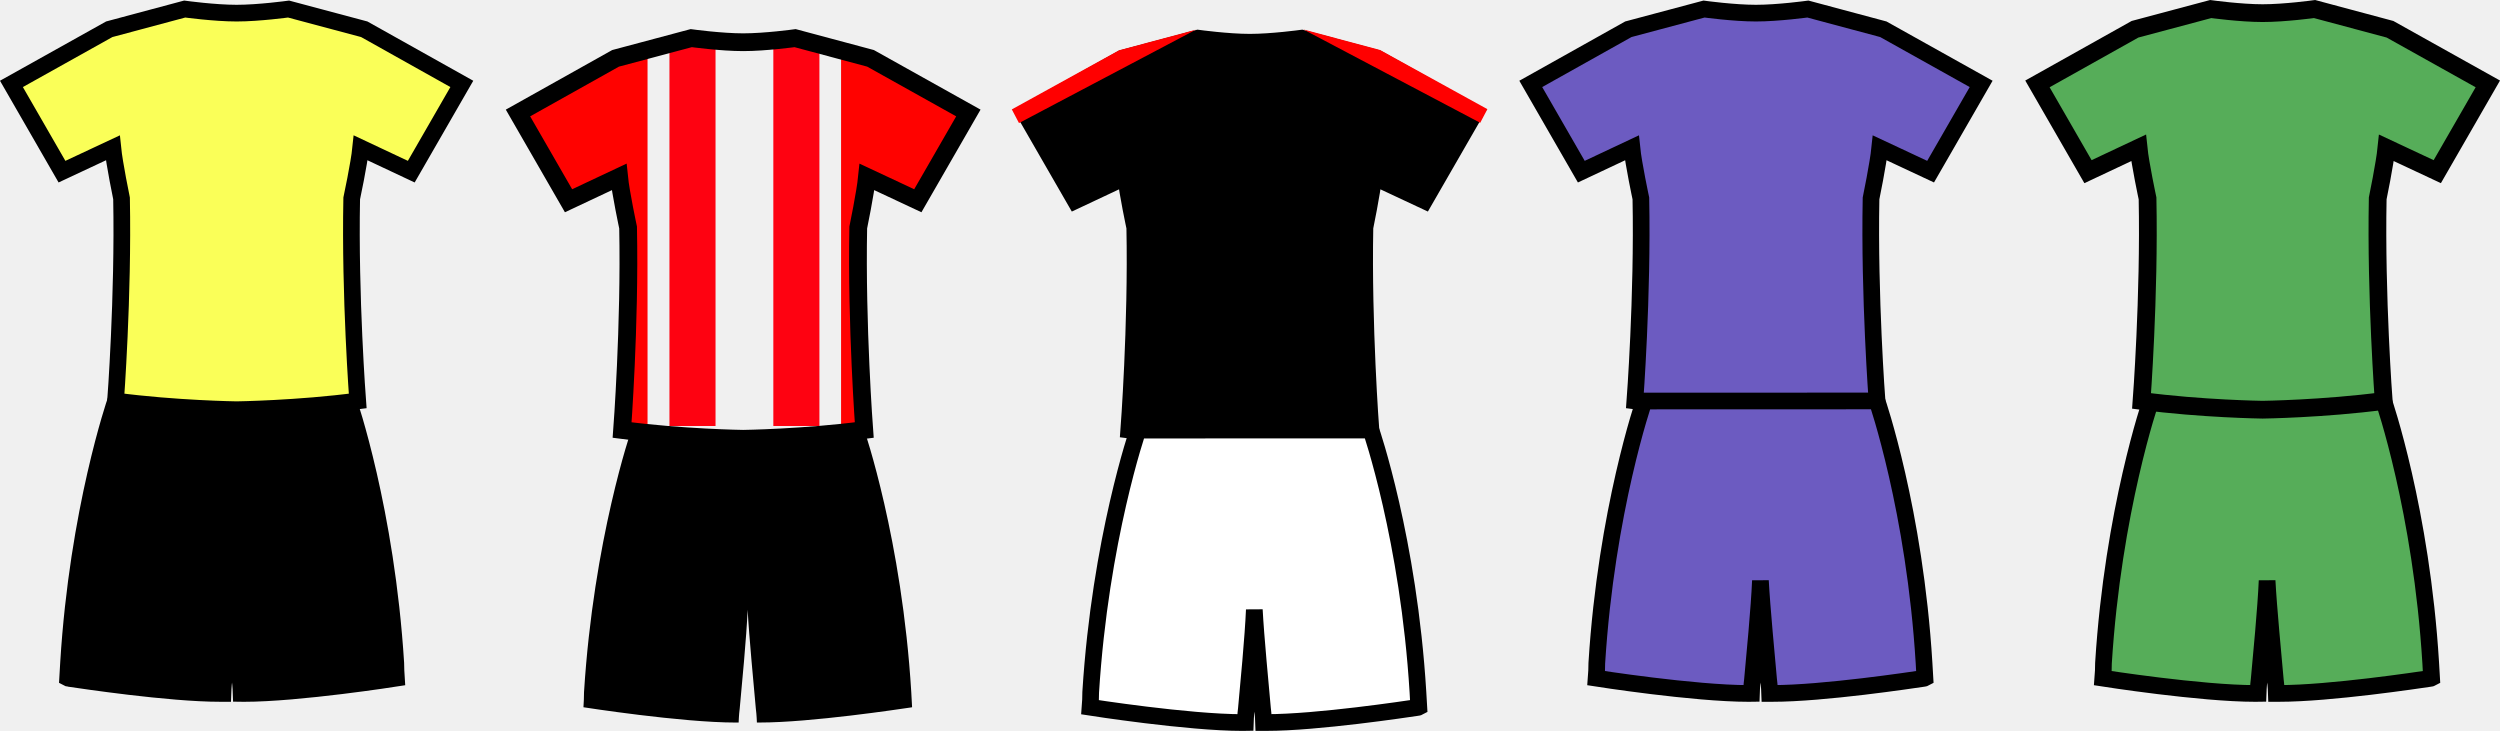
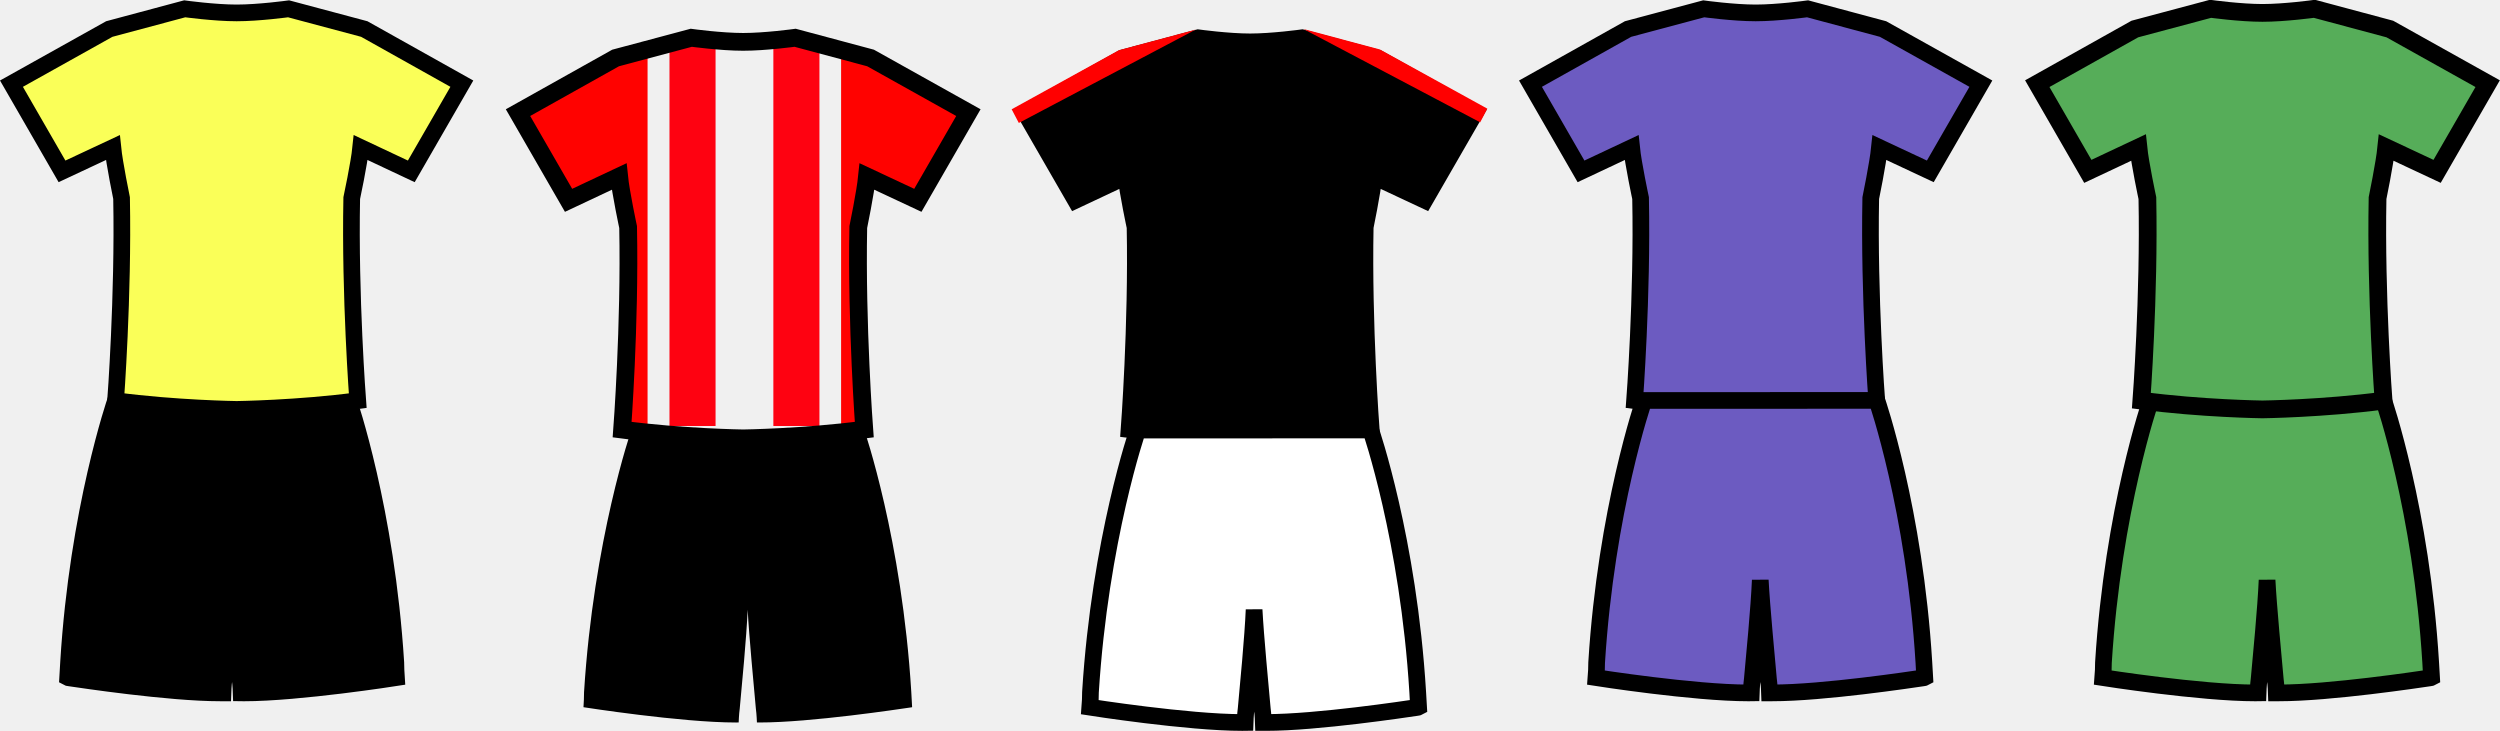
- <svg xmlns="http://www.w3.org/2000/svg" width="39.71mm" height="11.608mm" viewBox="0 0 39.71 11.608" version="1.1" id="svg3537">
-   <defs id="defs3534" />
-   <g id="layer1" transform="translate(-85.15842,-142.5063)">
-     <path fill="#000000" d="m 86.994,148.875 c 0,0 -0.599,1.732 -0.747,4.163 -0.004,0.056 -0.009,0.182 -0.013,0.239 0,0 0.009,0.005 0.022,0.005 0.178,0.026 1.584,0.239 2.4,0.239 h 0.043 c 0,0 0.004,-0.126 0.017,-0.221 0.03,-0.339 0.108,-1.146 0.13,-1.571 0.017,0.425 0.095,1.233 0.126,1.571 0.013,0.095 0.017,0.221 0.017,0.221 0.015,2.6e-4 0.029,2.6e-4 0.044,2.6e-4 0.873,0 2.421,-0.243 2.421,-0.243 -0.004,-0.056 -0.009,-0.182 -0.009,-0.239 -0.152,-2.431 -0.751,-4.163 -0.751,-4.163 z" fill-rule="evenodd" id="path1011" style="stroke:#000000;stroke-width:0.265;stroke-opacity:1" />
-     <path fill="#000000" d="m 123.021,148.875 c 0,0 0.599,1.732 0.747,4.163 0.004,0.056 0.009,0.182 0.013,0.239 0,0 -0.009,0.005 -0.022,0.005 -0.178,0.026 -1.584,0.239 -2.4,0.239 h -0.043 c 0,0 -0.004,-0.126 -0.017,-0.221 -0.03,-0.339 -0.108,-1.146 -0.13,-1.571 -0.017,0.425 -0.095,1.233 -0.126,1.571 -0.013,0.095 -0.017,0.221 -0.017,0.221 -0.015,2.6e-4 -0.029,2.6e-4 -0.044,2.6e-4 -0.873,0 -2.421,-0.243 -2.421,-0.243 0.005,-0.056 0.009,-0.182 0.009,-0.239 0.152,-2.431 0.751,-4.163 0.751,-4.163 z" fill-rule="evenodd" id="path1035" style="fill:#56ad59;fill-opacity:1;stroke:#000000;stroke-width:0.265;stroke-opacity:1" />
-     <path fill="#faff58" d="m 113.875,142.65 1.198,0.321 1.554,0.868 -0.803,1.394 -0.807,-0.378 c -0.026,0.256 -0.139,0.803 -0.139,0.803 -0.03,1.558 0.095,3.217 0.095,3.217 -0.955,0.126 -1.923,0.139 -1.923,0.139 0,0 -0.972,-0.013 -1.923,-0.139 0,0 0.126,-1.658 0.095,-3.217 0,0 -0.117,-0.547 -0.143,-0.803 l -0.803,0.378 -0.803,-1.394 1.55,-0.868 1.202,-0.321 c 0,0 0.473,0.065 0.825,0.065 0.352,0 0.825,-0.065 0.825,-0.065 z" fill-rule="evenodd" id="path1039" style="fill:#6c5bc1;fill-opacity:1;stroke:#000000;stroke-width:0.265;stroke-opacity:1" />
-     <path fill="#000000" d="m 114.973,148.875 c 0,0 0.599,1.732 0.747,4.163 0.004,0.056 0.009,0.182 0.013,0.239 0,0 -0.009,0.005 -0.022,0.005 -0.178,0.026 -1.584,0.239 -2.4,0.239 h -0.043 c 0,0 -0.004,-0.126 -0.017,-0.221 -0.03,-0.339 -0.108,-1.146 -0.13,-1.571 -0.017,0.425 -0.095,1.233 -0.126,1.571 -0.013,0.095 -0.017,0.221 -0.017,0.221 -0.015,2.6e-4 -0.029,2.6e-4 -0.044,2.6e-4 -0.873,0 -2.421,-0.243 -2.421,-0.243 0.005,-0.056 0.009,-0.182 0.009,-0.239 0.152,-2.431 0.751,-4.163 0.751,-4.163 z" fill-rule="evenodd" id="path1043" style="fill:#6c5bc1;fill-opacity:1;stroke:#000000;stroke-width:0.265;stroke-opacity:1" />
-     <path fill="#faff58" d="m 105.836,143.112 1.198,0.321 1.554,0.868 -0.803,1.394 -0.807,-0.378 c -0.026,0.256 -0.139,0.803 -0.139,0.803 -0.03,1.558 0.095,3.217 0.095,3.217 -0.955,0.126 -1.923,0.139 -1.923,0.139 0,0 -0.972,-0.013 -1.923,-0.139 0,0 0.126,-1.658 0.095,-3.217 0,0 -0.117,-0.547 -0.143,-0.803 l -0.803,0.378 -0.803,-1.394 1.55,-0.868 1.202,-0.321 c 0,0 0.473,0.065 0.825,0.065 0.352,0 0.825,-0.065 0.825,-0.065 z" fill-rule="evenodd" id="path931-3" style="fill:#000000;fill-opacity:1;stroke:#000000;stroke-width:0.265;stroke-opacity:1" />
-     <path fill="#000000" d="m 106.934,149.337 c 0,0 0.599,1.732 0.747,4.163 0.004,0.056 0.009,0.182 0.013,0.239 0,0 -0.009,0.005 -0.022,0.005 -0.178,0.026 -1.584,0.239 -2.4,0.239 h -0.043 c 0,0 -0.004,-0.126 -0.017,-0.221 -0.03,-0.339 -0.108,-1.146 -0.13,-1.571 -0.017,0.425 -0.095,1.233 -0.126,1.571 -0.013,0.095 -0.017,0.221 -0.017,0.221 -0.015,2.7e-4 -0.029,2.7e-4 -0.044,2.7e-4 -0.873,0 -2.421,-0.243 -2.421,-0.243 0.005,-0.056 0.009,-0.182 0.009,-0.239 0.152,-2.431 0.751,-4.163 0.751,-4.163 z" fill-rule="evenodd" id="path935-7" style="fill:#ffffff;fill-opacity:1;stroke:#000000;stroke-width:0.265;stroke-opacity:1" />
-     <path style="fill:#ff0000;fill-opacity:1;stroke:none;stroke-width:0.265px;stroke-linecap:butt;stroke-linejoin:miter;stroke-opacity:1" d="m 105.861,142.974 1.219,0.327 c 0.01,0.004 1.694,0.935 1.704,0.939 l -0.114,0.217" id="path6070" />
-     <path style="fill:#ff0000;fill-opacity:1;stroke:none;stroke-width:0.265px;stroke-linecap:butt;stroke-linejoin:miter;stroke-opacity:1" d="m 104.153,142.978 -1.219,0.327 c -0.01,0.004 -1.694,0.935 -1.704,0.939 l 0.114,0.217" id="path6982" />
-     <path style="fill:#fe0211;fill-opacity:1;stroke:none;stroke-width:0.265px;stroke-linecap:butt;stroke-linejoin:miter;stroke-opacity:1" d="m 98.174,143.176 v 6.097 h -0.732 v -6.173 l 0.346,-0.056 z" id="path3868" />
-     <path style="fill:#fe0211;fill-opacity:1;stroke:none;stroke-width:0.265px;stroke-linecap:butt;stroke-linejoin:miter;stroke-opacity:1" d="m 95.792,143.176 v 6.097 h 0.732 v -6.173 l -0.346,-0.056 z" id="path3870" />
-     <path style="fill:#ff0200;fill-opacity:1;stroke:none;stroke-width:0.265px;stroke-linecap:butt;stroke-linejoin:miter;stroke-opacity:1" d="m 98.518,149.312 v -5.966 l -0.01,0.005 0.834,0.27 1.159,0.671 -0.789,1.358 -0.741,-0.288 -0.149,0.836 v 3.069 z" id="path5221" />
-     <path style="fill:#ff0200;fill-opacity:1;stroke:none;stroke-width:0.265px;stroke-linecap:butt;stroke-linejoin:miter;stroke-opacity:1" d="m 95.444,149.267 v -5.966 l 0.01,0.005 -0.834,0.27 -1.159,0.671 0.789,1.358 0.741,-0.288 0.149,0.836 v 3.069 z" id="path5369" />
-     <path stroke="#000000" stroke-width="0.282" stroke-miterlimit="16.248" stroke-linecap="butt" d="m 97.788,143.112 1.198,0.321 1.554,0.868 -0.803,1.394 -0.807,-0.378 c -0.026,0.256 -0.139,0.803 -0.139,0.803 -0.03,1.558 0.095,3.217 0.095,3.217 -0.955,0.126 -1.923,0.139 -1.923,0.139 0,0 -0.972,-0.013 -1.923,-0.139 0,0 0.126,-1.658 0.095,-3.217 0,0 -0.117,-0.547 -0.143,-0.803 l -0.803,0.378 -0.803,-1.394 1.55,-0.868 1.202,-0.321 c 0,0 0.473,0.065 0.825,0.065 0.352,0 0.825,-0.065 0.825,-0.065 z" fill-rule="evenodd" id="path983-5" style="fill:none" />
-     <path fill="#000000" d="m 98.886,149.337 c 0,0 0.599,1.732 0.747,4.163 0.004,0.056 0.009,0.182 0.013,0.239 0,0 -0.009,0.005 -0.022,0.005 -0.178,0.026 -1.584,0.239 -2.4,0.239 h -0.043 c 0,0 -0.004,-0.126 -0.017,-0.221 -0.03,-0.339 -0.108,-1.146 -0.13,-1.571 -0.017,0.425 -0.095,1.233 -0.126,1.571 -0.013,0.095 -0.017,0.221 -0.017,0.221 -0.015,2.7e-4 -0.029,2.7e-4 -0.044,2.7e-4 -0.873,0 -2.421,-0.243 -2.421,-0.243 0.005,-0.056 0.009,-0.182 0.009,-0.239 0.152,-2.431 0.751,-4.163 0.751,-4.163 z" fill-rule="evenodd" id="path985-3" style="fill:#000000;fill-opacity:1;stroke:none;stroke-width:0.265;stroke-opacity:1" />
-     <path stroke="#000000" stroke-width="0.282" stroke-miterlimit="16.248" stroke-linecap="butt" d="m 121.923,142.65 1.198,0.321 1.554,0.868 -0.803,1.394 -0.807,-0.378 c -0.026,0.256 -0.139,0.803 -0.139,0.803 -0.03,1.558 0.095,3.217 0.095,3.217 -0.955,0.126 -1.923,0.139 -1.923,0.139 0,0 -0.972,-0.013 -1.923,-0.139 0,0 0.126,-1.658 0.095,-3.217 0,0 -0.117,-0.547 -0.143,-0.803 l -0.803,0.378 -0.803,-1.394 1.55,-0.868 1.202,-0.321 c 0,0 0.473,0.065 0.825,0.065 0.352,0 0.825,-0.065 0.825,-0.065 z" fill-rule="evenodd" id="path1033" style="fill:#56ad59;fill-opacity:1;stroke:#000000;stroke-opacity:1" />
-     <path fill="#faff58" d="m 88.092,142.65 -1.198,0.321 -1.554,0.868 0.803,1.394 0.807,-0.378 c 0.026,0.256 0.139,0.803 0.139,0.803 0.03,1.558 -0.095,3.217 -0.095,3.217 0.955,0.126 1.923,0.139 1.923,0.139 0,0 0.972,-0.013 1.923,-0.139 0,0 -0.126,-1.658 -0.095,-3.217 0,0 0.117,-0.547 0.143,-0.803 l 0.803,0.378 0.803,-1.394 -1.55,-0.868 -1.202,-0.321 c 0,0 -0.473,0.065 -0.825,0.065 -0.352,0 -0.825,-0.065 -0.825,-0.065 z" fill-rule="evenodd" id="path1007" style="stroke:#000000;stroke-width:0.265;stroke-opacity:1" />
+ <svg xmlns="http://www.w3.org/2000/svg" id="svg3537" width="39.71mm" height="11.608mm" version="1.1" viewBox="0 0 39.71 11.608">
+   <g id="layer1" transform="translate(-85.158 -142.51)">
+     <path id="path1011" d="m86.994 148.87s-0.599 1.732-0.747 4.163c-0.004 0.056-0.009 0.182-0.013 0.239 0 0 0.009 5e-3 0.022 5e-3 0.178 0.026 1.584 0.239 2.4 0.239h0.043s0.004-0.126 0.017-0.221c0.03-0.339 0.108-1.146 0.13-1.571 0.017 0.425 0.095 1.233 0.126 1.571 0.013 0.095 0.017 0.221 0.017 0.221 0.015 2.6e-4 0.029 2.6e-4 0.044 2.6e-4 0.873 0 2.421-0.243 2.421-0.243-0.004-0.056-0.009-0.182-0.009-0.239-0.152-2.431-0.751-4.163-0.751-4.163z" fill-rule="evenodd" stroke="#000" stroke-width=".265" />
+     <path id="path1035" d="m123.02 148.87s0.599 1.732 0.747 4.163c4e-3 0.056 9e-3 0.182 0.013 0.239 0 0-9e-3 5e-3 -0.022 5e-3 -0.178 0.026-1.584 0.239-2.4 0.239h-0.043s-4e-3 -0.126-0.017-0.221c-0.03-0.339-0.108-1.146-0.13-1.571-0.017 0.425-0.095 1.233-0.126 1.571-0.013 0.095-0.017 0.221-0.017 0.221-0.015 2.6e-4 -0.029 2.6e-4 -0.044 2.6e-4 -0.873 0-2.421-0.243-2.421-0.243 5e-3 -0.056 9e-3 -0.182 9e-3 -0.239 0.152-2.431 0.751-4.163 0.751-4.163z" fill="#56ad59" fill-rule="evenodd" stroke="#000" stroke-width=".265" />
+     <path id="path1039" d="m113.87 142.65 1.198 0.321 1.554 0.868-0.803 1.393-0.807-0.378c-0.026 0.256-0.139 0.803-0.139 0.803-0.03 1.558 0.095 3.217 0.095 3.217-0.955 0.126-1.923 0.139-1.923 0.139s-0.972-0.013-1.923-0.139c0 0 0.126-1.658 0.095-3.217 0 0-0.117-0.547-0.143-0.803l-0.803 0.378-0.803-1.393 1.55-0.868 1.202-0.321s0.473 0.065 0.825 0.065c0.352 0 0.825-0.065 0.825-0.065z" fill="#6c5bc1" fill-rule="evenodd" stroke="#000" stroke-width=".265" />
+     <path id="path1043" d="m114.97 148.87s0.599 1.732 0.747 4.163c4e-3 0.056 9e-3 0.182 0.013 0.239 0 0-9e-3 5e-3 -0.022 5e-3 -0.178 0.026-1.584 0.239-2.4 0.239h-0.043s-4e-3 -0.126-0.017-0.221c-0.03-0.339-0.108-1.146-0.13-1.571-0.017 0.425-0.095 1.233-0.126 1.571-0.013 0.095-0.017 0.221-0.017 0.221-0.015 2.6e-4 -0.029 2.6e-4 -0.044 2.6e-4 -0.873 0-2.421-0.243-2.421-0.243 5e-3 -0.056 9e-3 -0.182 9e-3 -0.239 0.152-2.431 0.751-4.163 0.751-4.163z" fill="#6c5bc1" fill-rule="evenodd" stroke="#000" stroke-width=".265" />
+     <path id="path931-3" d="m105.84 143.11 1.198 0.321 1.554 0.868-0.803 1.393-0.807-0.378c-0.026 0.256-0.139 0.803-0.139 0.803-0.03 1.558 0.095 3.217 0.095 3.217-0.955 0.126-1.923 0.139-1.923 0.139s-0.972-0.013-1.923-0.139c0 0 0.126-1.658 0.095-3.217 0 0-0.117-0.547-0.143-0.803l-0.803 0.378-0.803-1.393 1.55-0.868 1.202-0.321s0.473 0.065 0.825 0.065c0.352 0 0.825-0.065 0.825-0.065z" fill-rule="evenodd" stroke="#000" stroke-width=".265" />
+     <path id="path935-7" d="m106.93 149.34s0.599 1.732 0.747 4.163c4e-3 0.056 9e-3 0.182 0.013 0.239 0 0-9e-3 5e-3 -0.022 5e-3 -0.178 0.026-1.584 0.239-2.4 0.239h-0.043s-4e-3 -0.126-0.017-0.221c-0.03-0.339-0.108-1.146-0.13-1.571-0.017 0.425-0.095 1.233-0.126 1.571-0.013 0.095-0.017 0.221-0.017 0.221-0.015 2.7e-4 -0.029 2.7e-4 -0.044 2.7e-4 -0.873 0-2.421-0.243-2.421-0.243 5e-3 -0.056 9e-3 -0.182 9e-3 -0.239 0.152-2.431 0.751-4.163 0.751-4.163z" fill="#fff" fill-rule="evenodd" stroke="#000" stroke-width=".265" />
+     <path id="path6070" d="m105.86 142.97 1.219 0.327c0.01 4e-3 1.694 0.935 1.704 0.939l-0.114 0.217" fill="#f00" />
+     <path id="path6982" d="m104.15 142.98-1.219 0.327c-0.01 4e-3 -1.694 0.935-1.704 0.939l0.114 0.217" fill="#f00" />
+     <path id="path3868" d="m98.174 143.18v6.097h-0.732v-6.173l0.346-0.056z" fill="#fe0211" />
+     <path id="path3870" d="m95.792 143.18v6.097h0.732v-6.173l-0.346-0.056z" fill="#fe0211" />
+     <path id="path5221" d="m98.518 149.31v-5.966l-0.01 5e-3 0.834 0.27 1.159 0.671-0.789 1.358-0.741-0.288-0.149 0.836v3.069z" fill="#ff0200" />
+     <path id="path5369" d="m95.444 149.27v-5.966l0.01 5e-3 -0.834 0.27-1.159 0.671 0.789 1.358 0.741-0.288 0.149 0.836v3.069z" fill="#ff0200" />
+     <path id="path983-5" d="m97.788 143.11 1.198 0.321 1.554 0.868-0.803 1.393-0.807-0.378c-0.026 0.256-0.139 0.803-0.139 0.803-0.03 1.558 0.095 3.217 0.095 3.217-0.955 0.126-1.923 0.139-1.923 0.139s-0.972-0.013-1.923-0.139c0 0 0.126-1.658 0.095-3.217 0 0-0.117-0.547-0.143-0.803l-0.803 0.378-0.803-1.393 1.55-0.868 1.202-0.321s0.473 0.065 0.825 0.065c0.352 0 0.825-0.065 0.825-0.065z" fill="none" fill-rule="evenodd" stroke="#000" stroke-miterlimit="16.248" stroke-width=".282" />
+     <path id="path985-3" d="m98.886 149.34s0.599 1.732 0.747 4.163c0.004 0.056 0.009 0.182 0.013 0.239 0 0-0.009 5e-3 -0.022 5e-3 -0.178 0.026-1.584 0.239-2.4 0.239h-0.043s-0.004-0.126-0.017-0.221c-0.03-0.339-0.108-1.146-0.13-1.571-0.017 0.425-0.095 1.233-0.126 1.571-0.013 0.095-0.017 0.221-0.017 0.221-0.015 2.7e-4 -0.029 2.7e-4 -0.044 2.7e-4 -0.873 0-2.421-0.243-2.421-0.243 0.005-0.056 0.009-0.182 0.009-0.239 0.152-2.431 0.751-4.163 0.751-4.163z" fill-rule="evenodd" />
+     <path id="path1033" d="m121.92 142.65 1.198 0.321 1.554 0.868-0.803 1.393-0.807-0.378c-0.026 0.256-0.139 0.803-0.139 0.803-0.03 1.558 0.095 3.217 0.095 3.217-0.955 0.126-1.923 0.139-1.923 0.139s-0.972-0.013-1.923-0.139c0 0 0.126-1.658 0.095-3.217 0 0-0.117-0.547-0.143-0.803l-0.803 0.378-0.803-1.393 1.55-0.868 1.202-0.321s0.473 0.065 0.825 0.065c0.352 0 0.825-0.065 0.825-0.065z" fill="#56ad59" fill-rule="evenodd" stroke="#000" stroke-miterlimit="16.248" stroke-width=".282" />
+     <path id="path1007" d="m88.092 142.65-1.198 0.321-1.554 0.868 0.803 1.393 0.807-0.378c0.026 0.256 0.139 0.803 0.139 0.803 0.03 1.558-0.095 3.217-0.095 3.217 0.955 0.126 1.923 0.139 1.923 0.139s0.972-0.013 1.923-0.139c0 0-0.126-1.658-0.095-3.217 0 0 0.117-0.547 0.143-0.803l0.803 0.378 0.803-1.393-1.55-0.868-1.202-0.321s-0.473 0.065-0.825 0.065c-0.352 0-0.825-0.065-0.825-0.065z" fill="#faff58" fill-rule="evenodd" stroke="#000" stroke-width=".265" />
  </g>
</svg>
